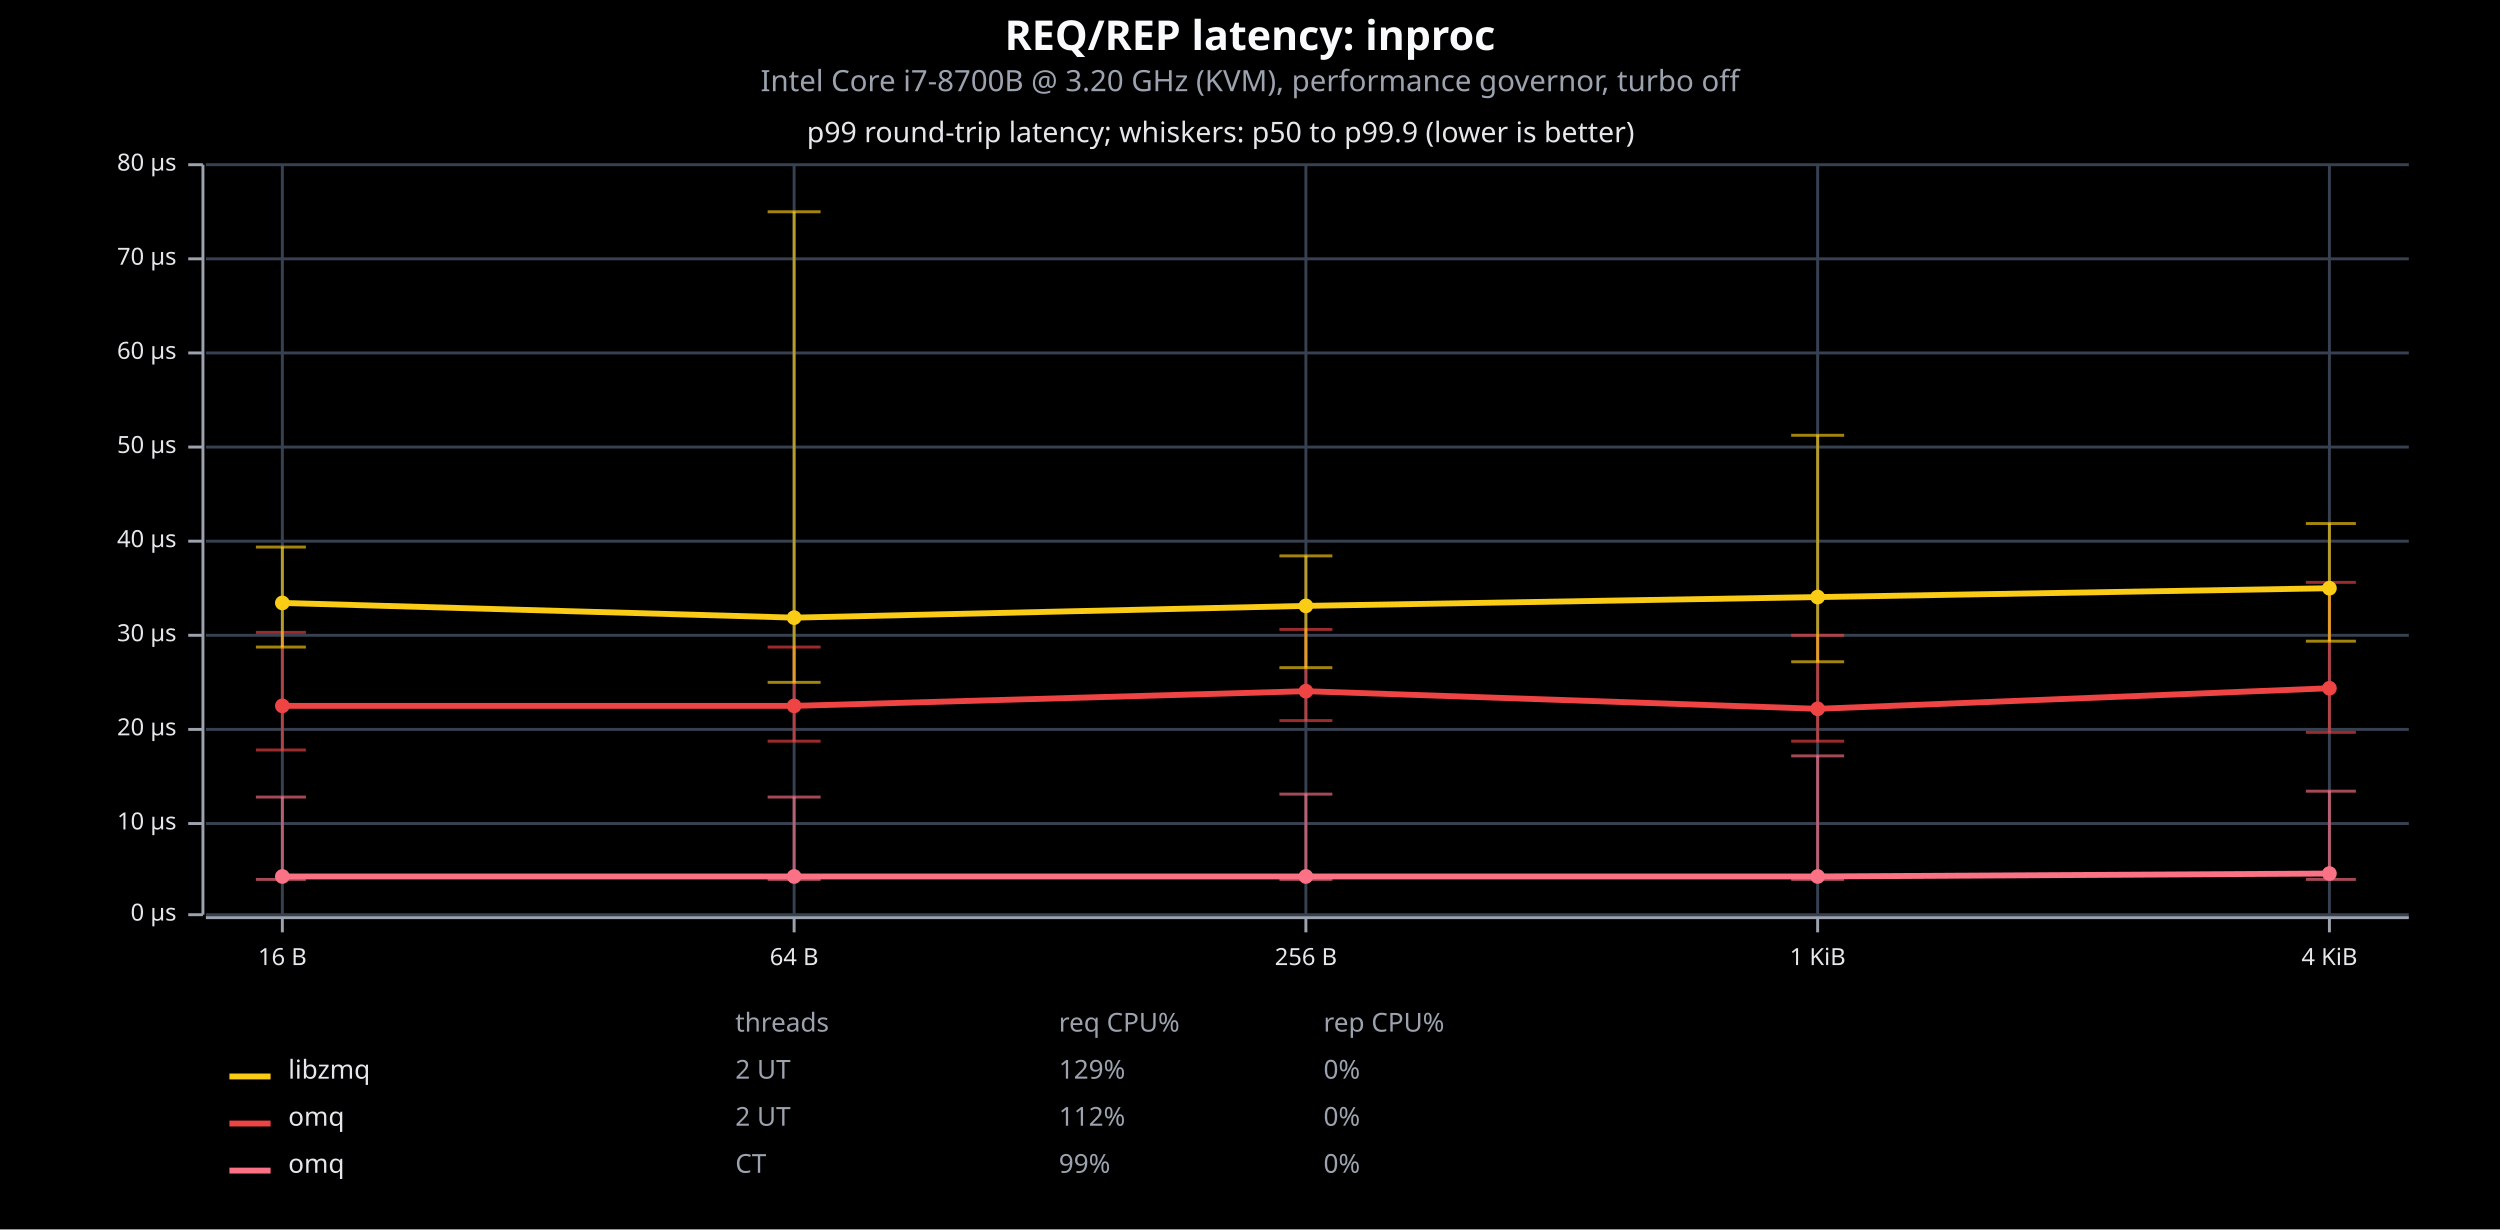
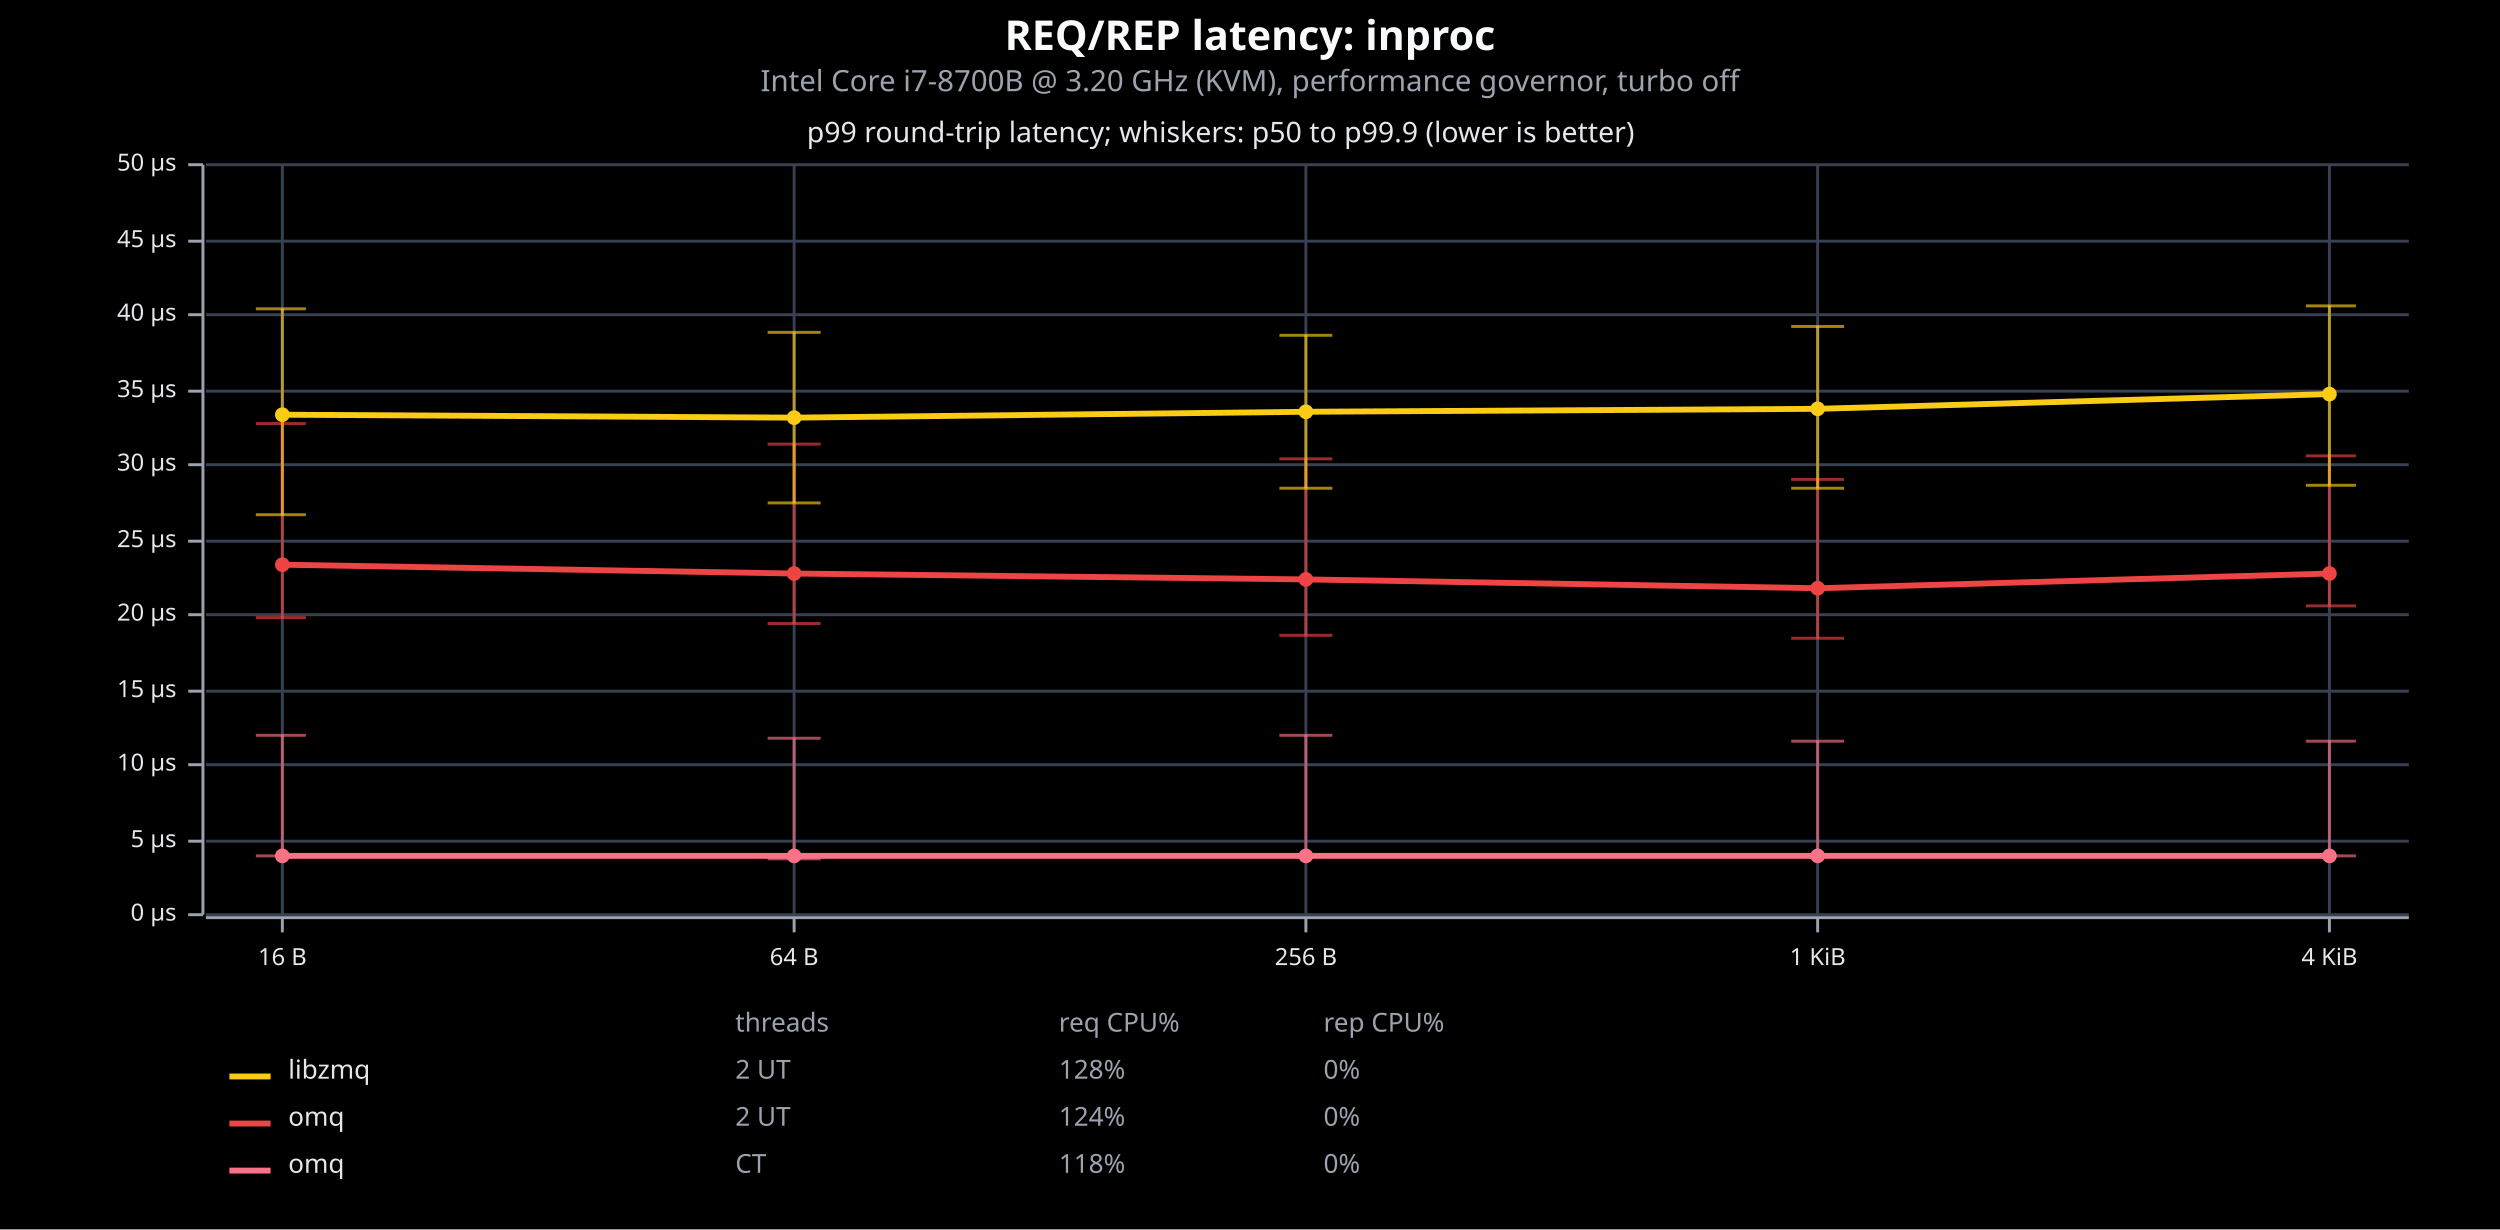
<svg xmlns="http://www.w3.org/2000/svg" viewBox="0 0 850 418" font-family="system-ui, -apple-system, sans-serif">
  <rect x="0" y="0" width="850" height="418" opacity="1" fill="#000000" stroke="none" />
  <text x="425" y="17" text-anchor="middle" font-family="sans-serif" font-size="14" font-weight="bold" fill="#F9FAFB">REQ/REP latency: inproc</text>
  <text x="425" y="31" text-anchor="middle" font-family="sans-serif" font-size="10" fill="#9CA3AF">Intel Core i7-8700B @ 3.20 GHz (KVM), performance governor, turbo off</text>
  <text x="415" y="41" dy="0.76em" text-anchor="middle" font-family="sans-serif" font-size="9.677" opacity="1" fill="#E5E7EB">
p99 round-trip latency; whiskers: p50 to p99.9 (lower is better)
</text>
  <line opacity="1" stroke="#374151" stroke-width="1" x1="96" y1="311" x2="96" y2="56" />
  <line opacity="1" stroke="#374151" stroke-width="1" x1="270" y1="311" x2="270" y2="56" />
  <line opacity="1" stroke="#374151" stroke-width="1" x1="444" y1="311" x2="444" y2="56" />
  <line opacity="1" stroke="#374151" stroke-width="1" x1="618" y1="311" x2="618" y2="56" />
  <line opacity="1" stroke="#374151" stroke-width="1" x1="792" y1="311" x2="792" y2="56" />
  <line opacity="1" stroke="#374151" stroke-width="1" x1="70" y1="311" x2="819" y2="311" />
-   <line opacity="1" stroke="#374151" stroke-width="1" x1="70" y1="280" x2="819" y2="280" />
-   <line opacity="1" stroke="#374151" stroke-width="1" x1="70" y1="248" x2="819" y2="248" />
-   <line opacity="1" stroke="#374151" stroke-width="1" x1="70" y1="216" x2="819" y2="216" />
+   <line opacity="1" stroke="#374151" stroke-width="1" x1="70" y1="286" x2="819" y2="286" />
+   <line opacity="1" stroke="#374151" stroke-width="1" x1="70" y1="260" x2="819" y2="260" />
+   <line opacity="1" stroke="#374151" stroke-width="1" x1="70" y1="235" x2="819" y2="235" />
+   <line opacity="1" stroke="#374151" stroke-width="1" x1="70" y1="209" x2="819" y2="209" />
  <line opacity="1" stroke="#374151" stroke-width="1" x1="70" y1="184" x2="819" y2="184" />
-   <line opacity="1" stroke="#374151" stroke-width="1" x1="70" y1="152" x2="819" y2="152" />
-   <line opacity="1" stroke="#374151" stroke-width="1" x1="70" y1="120" x2="819" y2="120" />
-   <line opacity="1" stroke="#374151" stroke-width="1" x1="70" y1="88" x2="819" y2="88" />
+   <line opacity="1" stroke="#374151" stroke-width="1" x1="70" y1="158" x2="819" y2="158" />
+   <line opacity="1" stroke="#374151" stroke-width="1" x1="70" y1="133" x2="819" y2="133" />
+   <line opacity="1" stroke="#374151" stroke-width="1" x1="70" y1="107" x2="819" y2="107" />
+   <line opacity="1" stroke="#374151" stroke-width="1" x1="70" y1="82" x2="819" y2="82" />
  <line opacity="1" stroke="#374151" stroke-width="1" x1="70" y1="56" x2="819" y2="56" />
  <polyline fill="none" opacity="1" stroke="#9CA3AF" stroke-width="1" points="69,56 69,311 " />
  <text x="60" y="311" dy="0.5ex" text-anchor="end" font-family="sans-serif" font-size="8.065" opacity="1" fill="#E5E7EB">
0 μs
</text>
  <polyline fill="none" opacity="1" stroke="#9CA3AF" stroke-width="1" points="64,311 69,311 " />
-   <text x="60" y="280" dy="0.5ex" text-anchor="end" font-family="sans-serif" font-size="8.065" opacity="1" fill="#E5E7EB">
+   <text x="60" y="286" dy="0.5ex" text-anchor="end" font-family="sans-serif" font-size="8.065" opacity="1" fill="#E5E7EB">
+ 5 μs
+ </text>
+   <polyline fill="none" opacity="1" stroke="#9CA3AF" stroke-width="1" points="64,286 69,286 " />
+   <text x="60" y="260" dy="0.5ex" text-anchor="end" font-family="sans-serif" font-size="8.065" opacity="1" fill="#E5E7EB">
10 μs
</text>
-   <polyline fill="none" opacity="1" stroke="#9CA3AF" stroke-width="1" points="64,280 69,280 " />
-   <text x="60" y="248" dy="0.5ex" text-anchor="end" font-family="sans-serif" font-size="8.065" opacity="1" fill="#E5E7EB">
+   <polyline fill="none" opacity="1" stroke="#9CA3AF" stroke-width="1" points="64,260 69,260 " />
+   <text x="60" y="235" dy="0.5ex" text-anchor="end" font-family="sans-serif" font-size="8.065" opacity="1" fill="#E5E7EB">
+ 15 μs
+ </text>
+   <polyline fill="none" opacity="1" stroke="#9CA3AF" stroke-width="1" points="64,235 69,235 " />
+   <text x="60" y="209" dy="0.5ex" text-anchor="end" font-family="sans-serif" font-size="8.065" opacity="1" fill="#E5E7EB">
20 μs
</text>
-   <polyline fill="none" opacity="1" stroke="#9CA3AF" stroke-width="1" points="64,248 69,248 " />
-   <text x="60" y="216" dy="0.5ex" text-anchor="end" font-family="sans-serif" font-size="8.065" opacity="1" fill="#E5E7EB">
+   <polyline fill="none" opacity="1" stroke="#9CA3AF" stroke-width="1" points="64,209 69,209 " />
+   <text x="60" y="184" dy="0.5ex" text-anchor="end" font-family="sans-serif" font-size="8.065" opacity="1" fill="#E5E7EB">
+ 25 μs
+ </text>
+   <polyline fill="none" opacity="1" stroke="#9CA3AF" stroke-width="1" points="64,184 69,184 " />
+   <text x="60" y="158" dy="0.5ex" text-anchor="end" font-family="sans-serif" font-size="8.065" opacity="1" fill="#E5E7EB">
30 μs
</text>
-   <polyline fill="none" opacity="1" stroke="#9CA3AF" stroke-width="1" points="64,216 69,216 " />
-   <text x="60" y="184" dy="0.5ex" text-anchor="end" font-family="sans-serif" font-size="8.065" opacity="1" fill="#E5E7EB">
+   <polyline fill="none" opacity="1" stroke="#9CA3AF" stroke-width="1" points="64,158 69,158 " />
+   <text x="60" y="133" dy="0.5ex" text-anchor="end" font-family="sans-serif" font-size="8.065" opacity="1" fill="#E5E7EB">
+ 35 μs
+ </text>
+   <polyline fill="none" opacity="1" stroke="#9CA3AF" stroke-width="1" points="64,133 69,133 " />
+   <text x="60" y="107" dy="0.5ex" text-anchor="end" font-family="sans-serif" font-size="8.065" opacity="1" fill="#E5E7EB">
40 μs
</text>
-   <polyline fill="none" opacity="1" stroke="#9CA3AF" stroke-width="1" points="64,184 69,184 " />
-   <text x="60" y="152" dy="0.5ex" text-anchor="end" font-family="sans-serif" font-size="8.065" opacity="1" fill="#E5E7EB">
+   <polyline fill="none" opacity="1" stroke="#9CA3AF" stroke-width="1" points="64,107 69,107 " />
+   <text x="60" y="82" dy="0.5ex" text-anchor="end" font-family="sans-serif" font-size="8.065" opacity="1" fill="#E5E7EB">
+ 45 μs
+ </text>
+   <polyline fill="none" opacity="1" stroke="#9CA3AF" stroke-width="1" points="64,82 69,82 " />
+   <text x="60" y="56" dy="0.5ex" text-anchor="end" font-family="sans-serif" font-size="8.065" opacity="1" fill="#E5E7EB">
50 μs
- </text>
-   <polyline fill="none" opacity="1" stroke="#9CA3AF" stroke-width="1" points="64,152 69,152 " />
-   <text x="60" y="120" dy="0.5ex" text-anchor="end" font-family="sans-serif" font-size="8.065" opacity="1" fill="#E5E7EB">
- 60 μs
- </text>
-   <polyline fill="none" opacity="1" stroke="#9CA3AF" stroke-width="1" points="64,120 69,120 " />
-   <text x="60" y="88" dy="0.5ex" text-anchor="end" font-family="sans-serif" font-size="8.065" opacity="1" fill="#E5E7EB">
- 70 μs
- </text>
-   <polyline fill="none" opacity="1" stroke="#9CA3AF" stroke-width="1" points="64,88 69,88 " />
-   <text x="60" y="56" dy="0.5ex" text-anchor="end" font-family="sans-serif" font-size="8.065" opacity="1" fill="#E5E7EB">
- 80 μs
</text>
  <polyline fill="none" opacity="1" stroke="#9CA3AF" stroke-width="1" points="64,56 69,56 " />
  <polyline fill="none" opacity="1" stroke="#9CA3AF" stroke-width="1" points="70,312 819,312 " />
  <text x="96" y="322" dy="0.76em" text-anchor="middle" font-family="sans-serif" font-size="8.065" opacity="1" fill="#E5E7EB">
16 B
</text>
  <polyline fill="none" opacity="1" stroke="#9CA3AF" stroke-width="1" points="96,312 96,317 " />
  <text x="270" y="322" dy="0.76em" text-anchor="middle" font-family="sans-serif" font-size="8.065" opacity="1" fill="#E5E7EB">
64 B
</text>
  <polyline fill="none" opacity="1" stroke="#9CA3AF" stroke-width="1" points="270,312 270,317 " />
  <text x="444" y="322" dy="0.76em" text-anchor="middle" font-family="sans-serif" font-size="8.065" opacity="1" fill="#E5E7EB">
256 B
</text>
  <polyline fill="none" opacity="1" stroke="#9CA3AF" stroke-width="1" points="444,312 444,317 " />
  <text x="618" y="322" dy="0.76em" text-anchor="middle" font-family="sans-serif" font-size="8.065" opacity="1" fill="#E5E7EB">
1 KiB
</text>
  <polyline fill="none" opacity="1" stroke="#9CA3AF" stroke-width="1" points="618,312 618,317 " />
  <text x="792" y="322" dy="0.76em" text-anchor="middle" font-family="sans-serif" font-size="8.065" opacity="1" fill="#E5E7EB">
4 KiB
</text>
  <polyline fill="none" opacity="1" stroke="#9CA3AF" stroke-width="1" points="792,312 792,317 " />
-   <polyline fill="none" opacity="0.65" stroke="#FB7185" stroke-width="1" points="96,299 96,271 " />
-   <polyline fill="none" opacity="0.65" stroke="#FB7185" stroke-width="1" points="87,299 104,299 " />
-   <polyline fill="none" opacity="0.65" stroke="#FB7185" stroke-width="1" points="87,271 104,271 " />
-   <polyline fill="none" opacity="0.65" stroke="#FB7185" stroke-width="1" points="270,299 270,271 " />
-   <polyline fill="none" opacity="0.65" stroke="#FB7185" stroke-width="1" points="261,299 279,299 " />
-   <polyline fill="none" opacity="0.65" stroke="#FB7185" stroke-width="1" points="261,271 279,271 " />
-   <polyline fill="none" opacity="0.65" stroke="#FB7185" stroke-width="1" points="444,299 444,270 " />
-   <polyline fill="none" opacity="0.65" stroke="#FB7185" stroke-width="1" points="435,299 453,299 " />
-   <polyline fill="none" opacity="0.65" stroke="#FB7185" stroke-width="1" points="435,270 453,270 " />
-   <polyline fill="none" opacity="0.65" stroke="#FB7185" stroke-width="1" points="618,299 618,257 " />
-   <polyline fill="none" opacity="0.65" stroke="#FB7185" stroke-width="1" points="609,299 627,299 " />
-   <polyline fill="none" opacity="0.65" stroke="#FB7185" stroke-width="1" points="609,257 627,257 " />
-   <polyline fill="none" opacity="0.65" stroke="#FB7185" stroke-width="1" points="792,299 792,269 " />
-   <polyline fill="none" opacity="0.65" stroke="#FB7185" stroke-width="1" points="784,299 801,299 " />
-   <polyline fill="none" opacity="0.65" stroke="#FB7185" stroke-width="1" points="784,269 801,269 " />
-   <polyline fill="none" opacity="0.65" stroke="#EF4444" stroke-width="1" points="96,255 96,215 " />
-   <polyline fill="none" opacity="0.65" stroke="#EF4444" stroke-width="1" points="87,255 104,255 " />
-   <polyline fill="none" opacity="0.65" stroke="#EF4444" stroke-width="1" points="87,215 104,215 " />
-   <polyline fill="none" opacity="0.65" stroke="#EF4444" stroke-width="1" points="270,252 270,220 " />
-   <polyline fill="none" opacity="0.65" stroke="#EF4444" stroke-width="1" points="261,252 279,252 " />
-   <polyline fill="none" opacity="0.65" stroke="#EF4444" stroke-width="1" points="261,220 279,220 " />
-   <polyline fill="none" opacity="0.65" stroke="#EF4444" stroke-width="1" points="444,245 444,214 " />
-   <polyline fill="none" opacity="0.65" stroke="#EF4444" stroke-width="1" points="435,245 453,245 " />
-   <polyline fill="none" opacity="0.65" stroke="#EF4444" stroke-width="1" points="435,214 453,214 " />
-   <polyline fill="none" opacity="0.65" stroke="#EF4444" stroke-width="1" points="618,252 618,216 " />
-   <polyline fill="none" opacity="0.65" stroke="#EF4444" stroke-width="1" points="609,252 627,252 " />
-   <polyline fill="none" opacity="0.65" stroke="#EF4444" stroke-width="1" points="609,216 627,216 " />
-   <polyline fill="none" opacity="0.65" stroke="#EF4444" stroke-width="1" points="792,249 792,198 " />
-   <polyline fill="none" opacity="0.65" stroke="#EF4444" stroke-width="1" points="784,249 801,249 " />
-   <polyline fill="none" opacity="0.65" stroke="#EF4444" stroke-width="1" points="784,198 801,198 " />
-   <polyline fill="none" opacity="0.65" stroke="#FACC15" stroke-width="1" points="96,220 96,186 " />
-   <polyline fill="none" opacity="0.65" stroke="#FACC15" stroke-width="1" points="87,220 104,220 " />
-   <polyline fill="none" opacity="0.65" stroke="#FACC15" stroke-width="1" points="87,186 104,186 " />
-   <polyline fill="none" opacity="0.65" stroke="#FACC15" stroke-width="1" points="270,232 270,72 " />
-   <polyline fill="none" opacity="0.65" stroke="#FACC15" stroke-width="1" points="261,232 279,232 " />
-   <polyline fill="none" opacity="0.65" stroke="#FACC15" stroke-width="1" points="261,72 279,72 " />
-   <polyline fill="none" opacity="0.65" stroke="#FACC15" stroke-width="1" points="444,227 444,189 " />
-   <polyline fill="none" opacity="0.65" stroke="#FACC15" stroke-width="1" points="435,227 453,227 " />
-   <polyline fill="none" opacity="0.65" stroke="#FACC15" stroke-width="1" points="435,189 453,189 " />
-   <polyline fill="none" opacity="0.65" stroke="#FACC15" stroke-width="1" points="618,225 618,148 " />
-   <polyline fill="none" opacity="0.65" stroke="#FACC15" stroke-width="1" points="609,225 627,225 " />
-   <polyline fill="none" opacity="0.65" stroke="#FACC15" stroke-width="1" points="609,148 627,148 " />
-   <polyline fill="none" opacity="0.65" stroke="#FACC15" stroke-width="1" points="792,218 792,178 " />
-   <polyline fill="none" opacity="0.65" stroke="#FACC15" stroke-width="1" points="784,218 801,218 " />
-   <polyline fill="none" opacity="0.65" stroke="#FACC15" stroke-width="1" points="784,178 801,178 " />
-   <polyline fill="none" opacity="1" stroke="#FB7185" stroke-width="2" points="96,298 270,298 444,298 618,298 792,297 " />
-   <circle cx="96" cy="298" r="2.5" opacity="1" fill="#FB7185" stroke="none" stroke-width="1" />
-   <circle cx="270" cy="298" r="2.5" opacity="1" fill="#FB7185" stroke="none" stroke-width="1" />
-   <circle cx="444" cy="298" r="2.5" opacity="1" fill="#FB7185" stroke="none" stroke-width="1" />
-   <circle cx="618" cy="298" r="2.5" opacity="1" fill="#FB7185" stroke="none" stroke-width="1" />
-   <circle cx="792" cy="297" r="2.5" opacity="1" fill="#FB7185" stroke="none" stroke-width="1" />
-   <polyline fill="none" opacity="1" stroke="#EF4444" stroke-width="2" points="96,240 270,240 444,235 618,241 792,234 " />
-   <circle cx="96" cy="240" r="2.5" opacity="1" fill="#EF4444" stroke="none" stroke-width="1" />
-   <circle cx="270" cy="240" r="2.5" opacity="1" fill="#EF4444" stroke="none" stroke-width="1" />
-   <circle cx="444" cy="235" r="2.5" opacity="1" fill="#EF4444" stroke="none" stroke-width="1" />
-   <circle cx="618" cy="241" r="2.5" opacity="1" fill="#EF4444" stroke="none" stroke-width="1" />
-   <circle cx="792" cy="234" r="2.5" opacity="1" fill="#EF4444" stroke="none" stroke-width="1" />
-   <polyline fill="none" opacity="1" stroke="#FACC15" stroke-width="2" points="96,205 270,210 444,206 618,203 792,200 " />
-   <circle cx="96" cy="205" r="2.5" opacity="1" fill="#FACC15" stroke="none" stroke-width="1" />
-   <circle cx="270" cy="210" r="2.5" opacity="1" fill="#FACC15" stroke="none" stroke-width="1" />
-   <circle cx="444" cy="206" r="2.5" opacity="1" fill="#FACC15" stroke="none" stroke-width="1" />
-   <circle cx="618" cy="203" r="2.5" opacity="1" fill="#FACC15" stroke="none" stroke-width="1" />
-   <circle cx="792" cy="200" r="2.5" opacity="1" fill="#FACC15" stroke="none" stroke-width="1" />
+   <polyline fill="none" opacity="0.65" stroke="#FB7185" stroke-width="1" points="96,291 96,250 " />
+   <polyline fill="none" opacity="0.65" stroke="#FB7185" stroke-width="1" points="87,291 104,291 " />
+   <polyline fill="none" opacity="0.65" stroke="#FB7185" stroke-width="1" points="87,250 104,250 " />
+   <polyline fill="none" opacity="0.65" stroke="#FB7185" stroke-width="1" points="270,292 270,251 " />
+   <polyline fill="none" opacity="0.65" stroke="#FB7185" stroke-width="1" points="261,292 279,292 " />
+   <polyline fill="none" opacity="0.65" stroke="#FB7185" stroke-width="1" points="261,251 279,251 " />
+   <polyline fill="none" opacity="0.65" stroke="#FB7185" stroke-width="1" points="444,291 444,250 " />
+   <polyline fill="none" opacity="0.65" stroke="#FB7185" stroke-width="1" points="435,291 453,291 " />
+   <polyline fill="none" opacity="0.65" stroke="#FB7185" stroke-width="1" points="435,250 453,250 " />
+   <polyline fill="none" opacity="0.65" stroke="#FB7185" stroke-width="1" points="618,291 618,252 " />
+   <polyline fill="none" opacity="0.65" stroke="#FB7185" stroke-width="1" points="609,291 627,291 " />
+   <polyline fill="none" opacity="0.65" stroke="#FB7185" stroke-width="1" points="609,252 627,252 " />
+   <polyline fill="none" opacity="0.65" stroke="#FB7185" stroke-width="1" points="792,291 792,252 " />
+   <polyline fill="none" opacity="0.65" stroke="#FB7185" stroke-width="1" points="784,291 801,291 " />
+   <polyline fill="none" opacity="0.65" stroke="#FB7185" stroke-width="1" points="784,252 801,252 " />
+   <polyline fill="none" opacity="0.65" stroke="#EF4444" stroke-width="1" points="96,210 96,144 " />
+   <polyline fill="none" opacity="0.65" stroke="#EF4444" stroke-width="1" points="87,210 104,210 " />
+   <polyline fill="none" opacity="0.65" stroke="#EF4444" stroke-width="1" points="87,144 104,144 " />
+   <polyline fill="none" opacity="0.65" stroke="#EF4444" stroke-width="1" points="270,212 270,151 " />
+   <polyline fill="none" opacity="0.65" stroke="#EF4444" stroke-width="1" points="261,212 279,212 " />
+   <polyline fill="none" opacity="0.65" stroke="#EF4444" stroke-width="1" points="261,151 279,151 " />
+   <polyline fill="none" opacity="0.65" stroke="#EF4444" stroke-width="1" points="444,216 444,156 " />
+   <polyline fill="none" opacity="0.65" stroke="#EF4444" stroke-width="1" points="435,216 453,216 " />
+   <polyline fill="none" opacity="0.65" stroke="#EF4444" stroke-width="1" points="435,156 453,156 " />
+   <polyline fill="none" opacity="0.65" stroke="#EF4444" stroke-width="1" points="618,217 618,163 " />
+   <polyline fill="none" opacity="0.65" stroke="#EF4444" stroke-width="1" points="609,217 627,217 " />
+   <polyline fill="none" opacity="0.65" stroke="#EF4444" stroke-width="1" points="609,163 627,163 " />
+   <polyline fill="none" opacity="0.65" stroke="#EF4444" stroke-width="1" points="792,206 792,155 " />
+   <polyline fill="none" opacity="0.65" stroke="#EF4444" stroke-width="1" points="784,206 801,206 " />
+   <polyline fill="none" opacity="0.65" stroke="#EF4444" stroke-width="1" points="784,155 801,155 " />
+   <polyline fill="none" opacity="0.65" stroke="#FACC15" stroke-width="1" points="96,175 96,105 " />
+   <polyline fill="none" opacity="0.65" stroke="#FACC15" stroke-width="1" points="87,175 104,175 " />
+   <polyline fill="none" opacity="0.65" stroke="#FACC15" stroke-width="1" points="87,105 104,105 " />
+   <polyline fill="none" opacity="0.65" stroke="#FACC15" stroke-width="1" points="270,171 270,113 " />
+   <polyline fill="none" opacity="0.65" stroke="#FACC15" stroke-width="1" points="261,171 279,171 " />
+   <polyline fill="none" opacity="0.65" stroke="#FACC15" stroke-width="1" points="261,113 279,113 " />
+   <polyline fill="none" opacity="0.65" stroke="#FACC15" stroke-width="1" points="444,166 444,114 " />
+   <polyline fill="none" opacity="0.65" stroke="#FACC15" stroke-width="1" points="435,166 453,166 " />
+   <polyline fill="none" opacity="0.65" stroke="#FACC15" stroke-width="1" points="435,114 453,114 " />
+   <polyline fill="none" opacity="0.65" stroke="#FACC15" stroke-width="1" points="618,166 618,111 " />
+   <polyline fill="none" opacity="0.65" stroke="#FACC15" stroke-width="1" points="609,166 627,166 " />
+   <polyline fill="none" opacity="0.65" stroke="#FACC15" stroke-width="1" points="609,111 627,111 " />
+   <polyline fill="none" opacity="0.65" stroke="#FACC15" stroke-width="1" points="792,165 792,104 " />
+   <polyline fill="none" opacity="0.65" stroke="#FACC15" stroke-width="1" points="784,165 801,165 " />
+   <polyline fill="none" opacity="0.65" stroke="#FACC15" stroke-width="1" points="784,104 801,104 " />
+   <polyline fill="none" opacity="1" stroke="#FB7185" stroke-width="2" points="96,291 270,291 444,291 618,291 792,291 " />
+   <circle cx="96" cy="291" r="2.5" opacity="1" fill="#FB7185" stroke="none" stroke-width="1" />
+   <circle cx="270" cy="291" r="2.5" opacity="1" fill="#FB7185" stroke="none" stroke-width="1" />
+   <circle cx="444" cy="291" r="2.5" opacity="1" fill="#FB7185" stroke="none" stroke-width="1" />
+   <circle cx="618" cy="291" r="2.5" opacity="1" fill="#FB7185" stroke="none" stroke-width="1" />
+   <circle cx="792" cy="291" r="2.5" opacity="1" fill="#FB7185" stroke="none" stroke-width="1" />
+   <polyline fill="none" opacity="1" stroke="#EF4444" stroke-width="2" points="96,192 270,195 444,197 618,200 792,195 " />
+   <circle cx="96" cy="192" r="2.5" opacity="1" fill="#EF4444" stroke="none" stroke-width="1" />
+   <circle cx="270" cy="195" r="2.5" opacity="1" fill="#EF4444" stroke="none" stroke-width="1" />
+   <circle cx="444" cy="197" r="2.5" opacity="1" fill="#EF4444" stroke="none" stroke-width="1" />
+   <circle cx="618" cy="200" r="2.5" opacity="1" fill="#EF4444" stroke="none" stroke-width="1" />
+   <circle cx="792" cy="195" r="2.5" opacity="1" fill="#EF4444" stroke="none" stroke-width="1" />
+   <polyline fill="none" opacity="1" stroke="#FACC15" stroke-width="2" points="96,141 270,142 444,140 618,139 792,134 " />
+   <circle cx="96" cy="141" r="2.5" opacity="1" fill="#FACC15" stroke="none" stroke-width="1" />
+   <circle cx="270" cy="142" r="2.5" opacity="1" fill="#FACC15" stroke="none" stroke-width="1" />
+   <circle cx="444" cy="140" r="2.5" opacity="1" fill="#FACC15" stroke="none" stroke-width="1" />
+   <circle cx="618" cy="139" r="2.5" opacity="1" fill="#FACC15" stroke="none" stroke-width="1" />
+   <circle cx="792" cy="134" r="2.5" opacity="1" fill="#FACC15" stroke="none" stroke-width="1" />
  <text x="250" y="344" dy="0.76em" text-anchor="start" font-family="sans-serif" font-size="8.871" opacity="1" fill="#9CA3AF">
threads
</text>
  <text x="360" y="344" dy="0.76em" text-anchor="start" font-family="sans-serif" font-size="8.871" opacity="1" fill="#9CA3AF">
req CPU%
</text>
  <text x="450" y="344" dy="0.76em" text-anchor="start" font-family="sans-serif" font-size="8.871" opacity="1" fill="#9CA3AF">
rep CPU%
</text>
  <polyline fill="none" opacity="1" stroke="#FACC15" stroke-width="2" points="78,366 92,366 " />
  <text x="98" y="360" dy="0.76em" text-anchor="start" font-family="sans-serif" font-size="8.871" opacity="1" fill="#E5E7EB">
libzmq
</text>
  <text x="250" y="360" dy="0.76em" text-anchor="start" font-family="sans-serif" font-size="8.871" opacity="1" fill="#9CA3AF">
2 UT
</text>
  <text x="360" y="360" dy="0.76em" text-anchor="start" font-family="sans-serif" font-size="8.871" opacity="1" fill="#9CA3AF">
- 129%
+ 128%
</text>
  <text x="450" y="360" dy="0.76em" text-anchor="start" font-family="sans-serif" font-size="8.871" opacity="1" fill="#9CA3AF">
0%
</text>
  <polyline fill="none" opacity="1" stroke="#EF4444" stroke-width="2" points="78,382 92,382 " />
  <text x="98" y="376" dy="0.76em" text-anchor="start" font-family="sans-serif" font-size="8.871" opacity="1" fill="#E5E7EB">
omq
</text>
  <text x="250" y="376" dy="0.76em" text-anchor="start" font-family="sans-serif" font-size="8.871" opacity="1" fill="#9CA3AF">
2 UT
</text>
  <text x="360" y="376" dy="0.76em" text-anchor="start" font-family="sans-serif" font-size="8.871" opacity="1" fill="#9CA3AF">
- 112%
+ 124%
</text>
  <text x="450" y="376" dy="0.76em" text-anchor="start" font-family="sans-serif" font-size="8.871" opacity="1" fill="#9CA3AF">
0%
</text>
  <polyline fill="none" opacity="1" stroke="#FB7185" stroke-width="2" points="78,398 92,398 " />
  <text x="98" y="392" dy="0.76em" text-anchor="start" font-family="sans-serif" font-size="8.871" opacity="1" fill="#E5E7EB">
omq
</text>
  <text x="250" y="392" dy="0.76em" text-anchor="start" font-family="sans-serif" font-size="8.871" opacity="1" fill="#9CA3AF">
CT
</text>
  <text x="360" y="392" dy="0.76em" text-anchor="start" font-family="sans-serif" font-size="8.871" opacity="1" fill="#9CA3AF">
- 99%
+ 118%
</text>
  <text x="450" y="392" dy="0.76em" text-anchor="start" font-family="sans-serif" font-size="8.871" opacity="1" fill="#9CA3AF">
0%
</text>
</svg>
